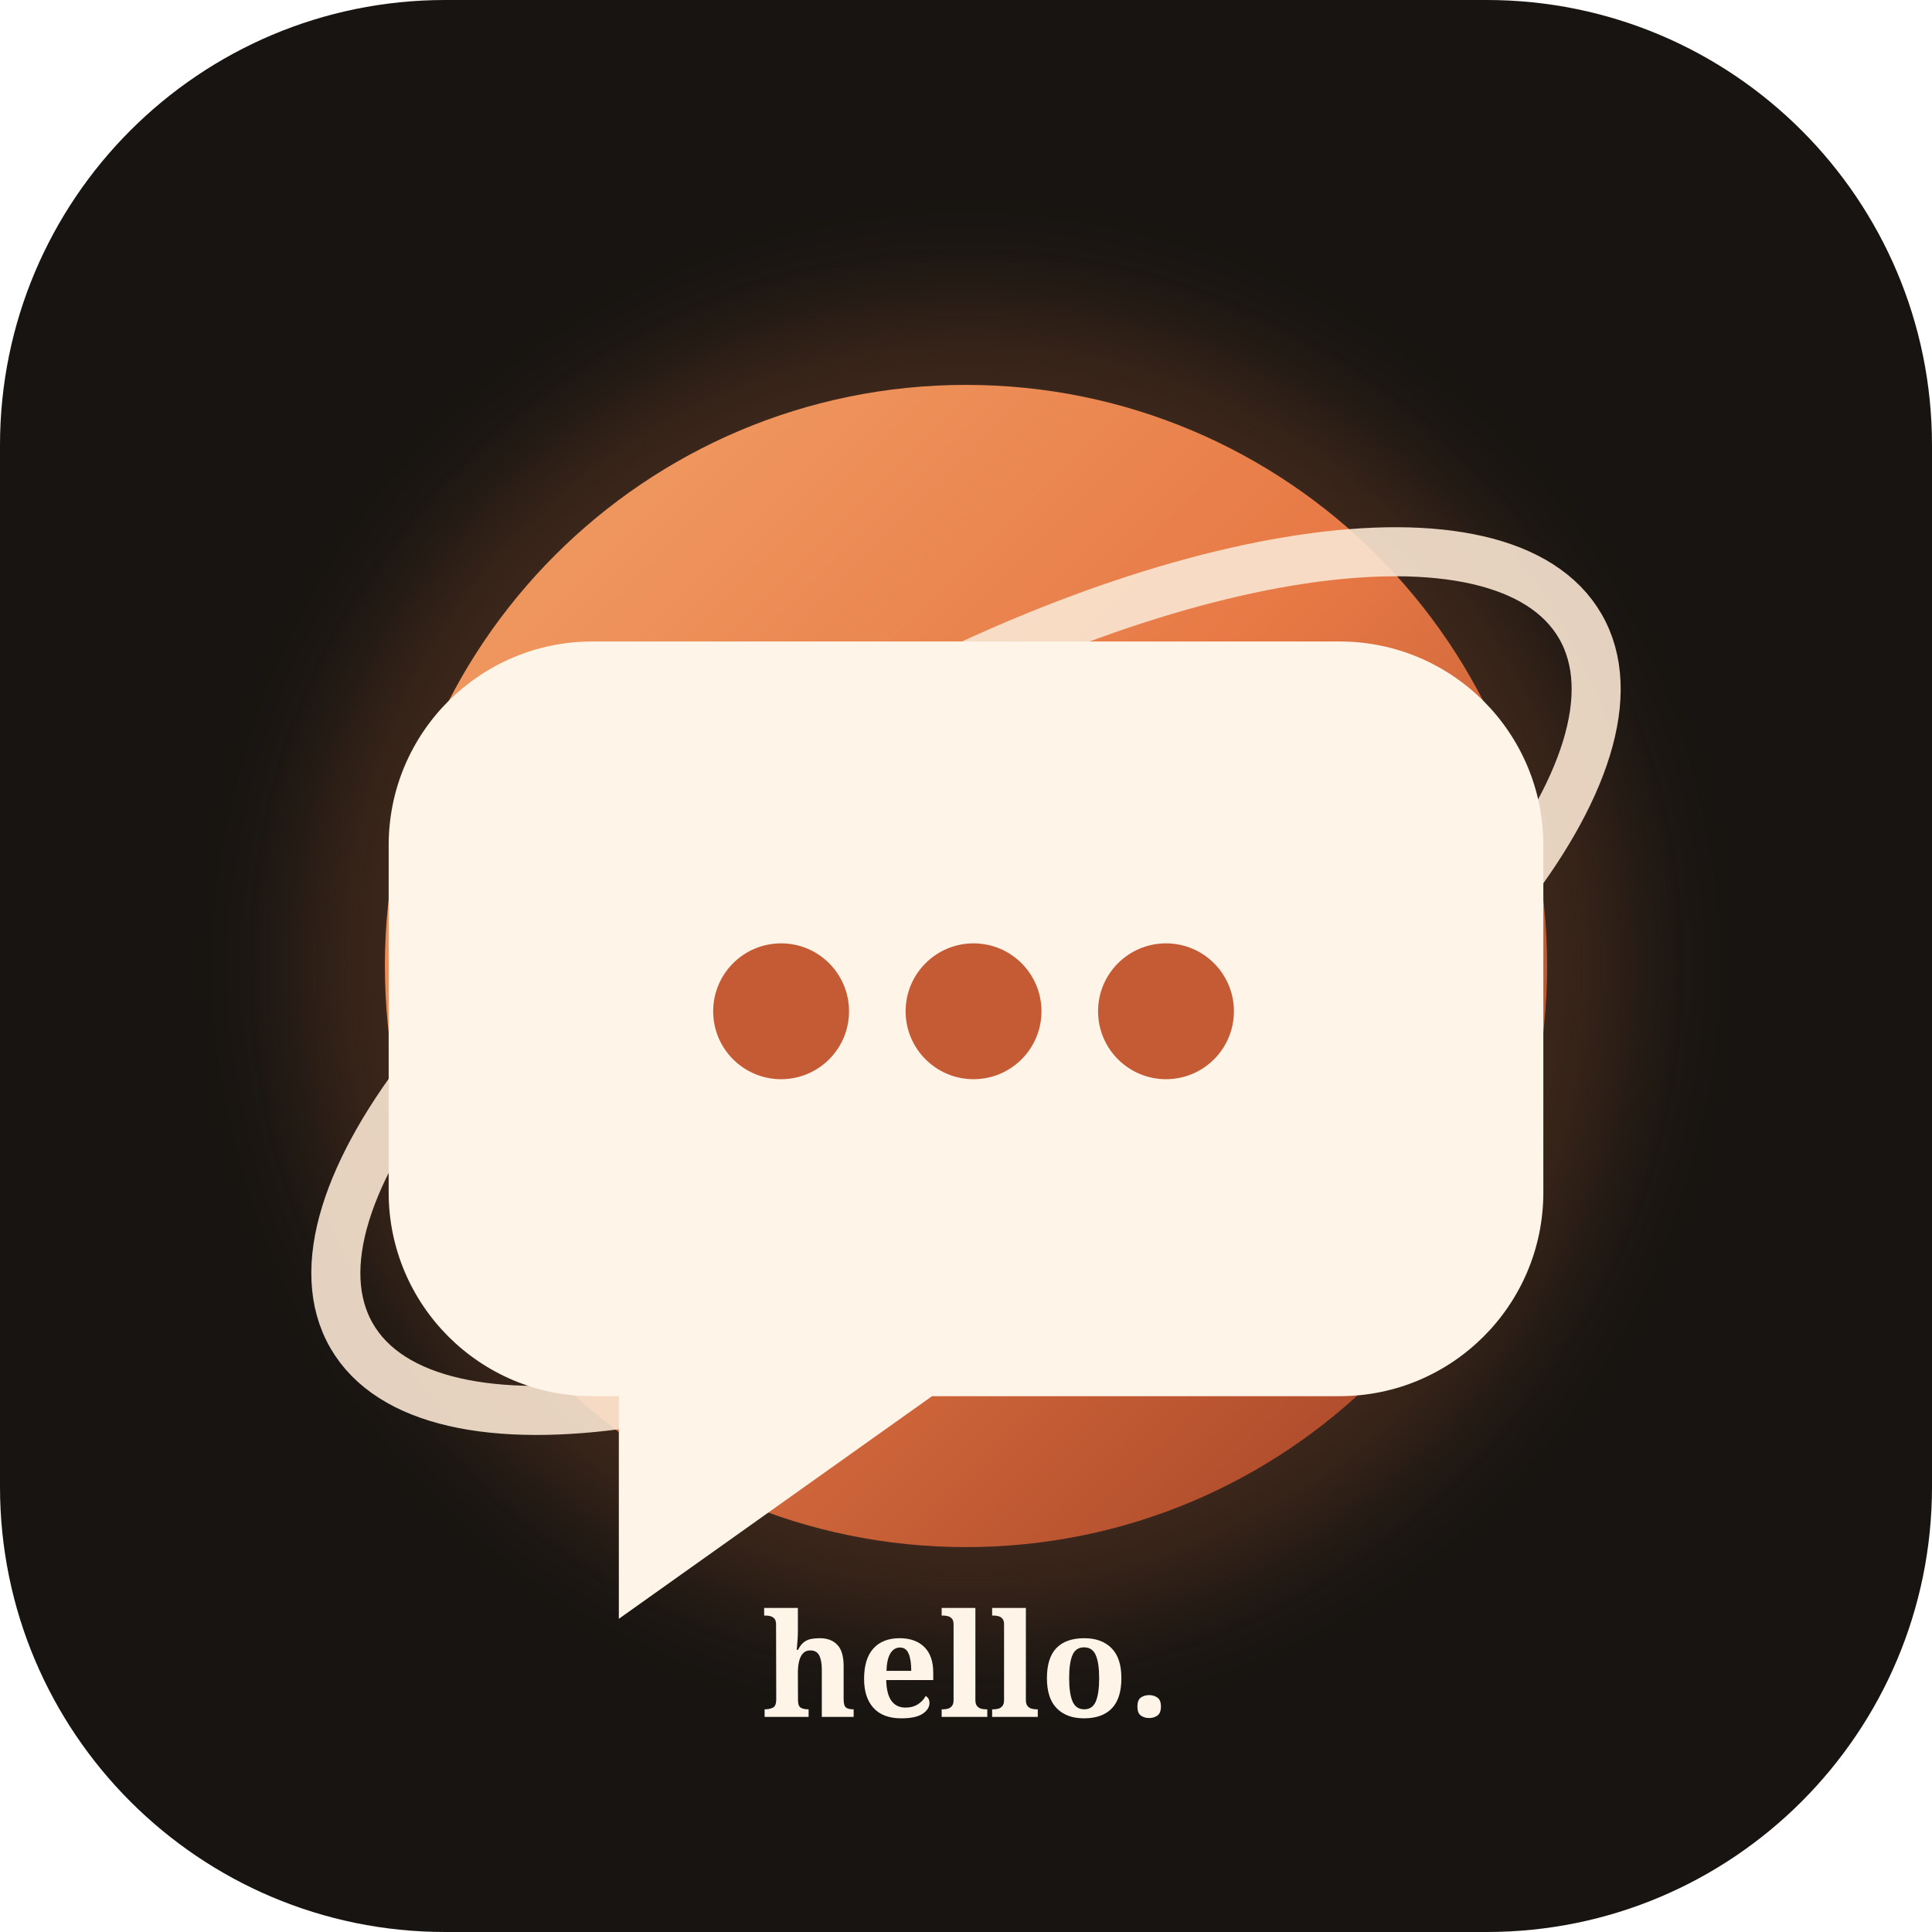
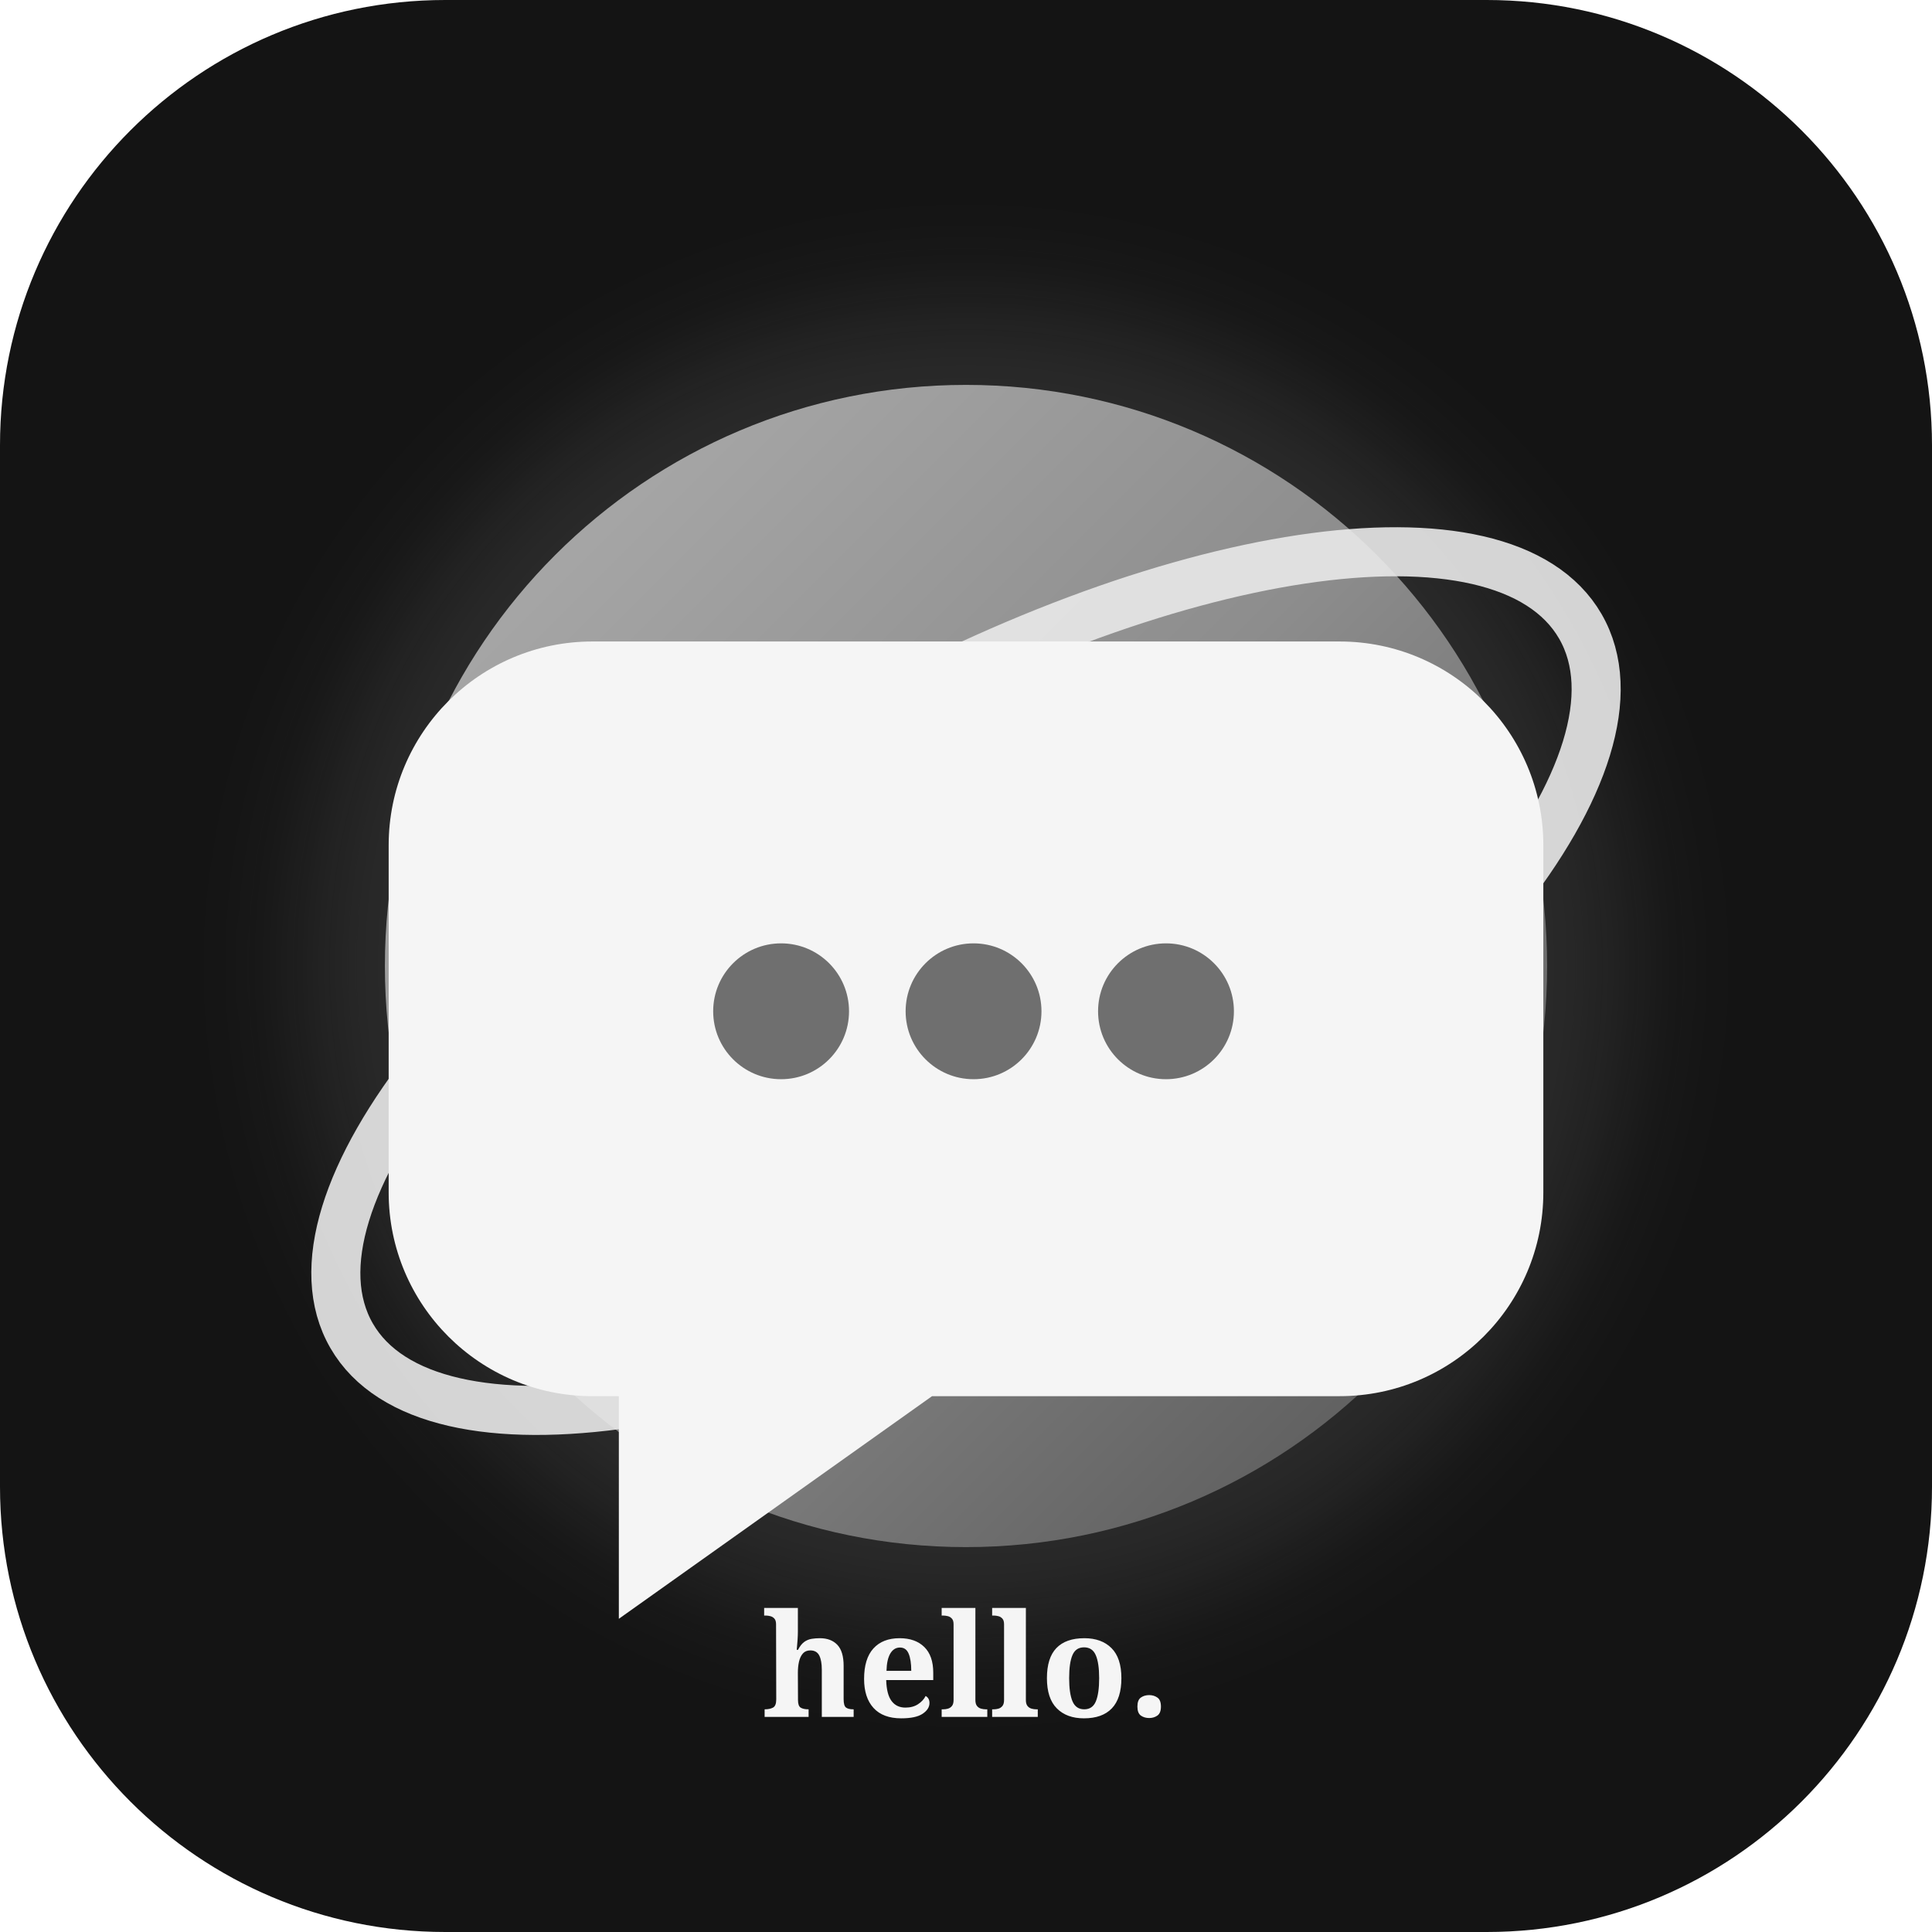
<svg xmlns="http://www.w3.org/2000/svg" viewBox="0 0 512 512">
  <defs>
    <linearGradient id="bg" x1="0" y1="0" x2="1" y2="1">
-       <stop stop-color="#f3a36a" />
-       <stop offset=".48" stop-color="#e77945" />
-       <stop offset="1" stop-color="#9e3e24" />
+       <stop stop-color="#b0b0b0" />
+       <stop offset=".48" stop-color="#8d8d8d" />
+       <stop offset="1" stop-color="#515151" />
    </linearGradient>
    <filter id="glow">
      <feGaussianBlur stdDeviation="14" />
    </filter>
  </defs>
-   <rect width="512" height="512" rx="118" fill="#171411" />
-   <circle cx="256" cy="256" r="176" fill="#e77945" opacity=".18" filter="url(#glow)" />
+   <rect width="512" height="512" rx="118" fill="#141414" />
+   <circle cx="256" cy="256" r="176" fill="#8d8d8d" opacity=".18" filter="url(#glow)" />
  <circle cx="256" cy="256" r="154" fill="url(#bg)" />
-   <ellipse cx="256" cy="260" rx="188" ry="74" transform="rotate(-30 256 260)" fill="none" stroke="#f9e6d2" stroke-width="13" opacity=".9" />
-   <path d="M157 170h198a54 54 0 0 1 54 54v92a54 54 0 0 1-54 54H247l-83 59v-59h-7a54 54 0 0 1-54-54v-92a54 54 0 0 1 54-54z" fill="#fff4e8" />
-   <circle cx="207" cy="268" r="18" fill="#c45b35" />
-   <circle cx="258" cy="268" r="18" fill="#c45b35" />
-   <circle cx="309" cy="268" r="18" fill="#c45b35" />
-   <text x="256" y="455" font-size="38" font-family="Georgia,serif" text-anchor="middle" fill="#fff4e8" font-weight="bold">hello.</text>
+   <ellipse cx="256" cy="260" rx="188" ry="74" transform="rotate(-30 256 260)" fill="none" stroke="#e9e9e9" stroke-width="13" opacity=".9" />
+   <path d="M157 170h198a54 54 0 0 1 54 54v92a54 54 0 0 1-54 54H247l-83 59v-59h-7a54 54 0 0 1-54-54v-92a54 54 0 0 1 54-54z" fill="#f5f5f5" />
+   <circle cx="207" cy="268" r="18" fill="#6f6f6f" />
+   <circle cx="258" cy="268" r="18" fill="#6f6f6f" />
+   <circle cx="309" cy="268" r="18" fill="#6f6f6f" />
+   <text x="256" y="455" font-size="38" font-family="Georgia,serif" text-anchor="middle" fill="#f5f5f5" font-weight="bold">hello.</text>
</svg>
